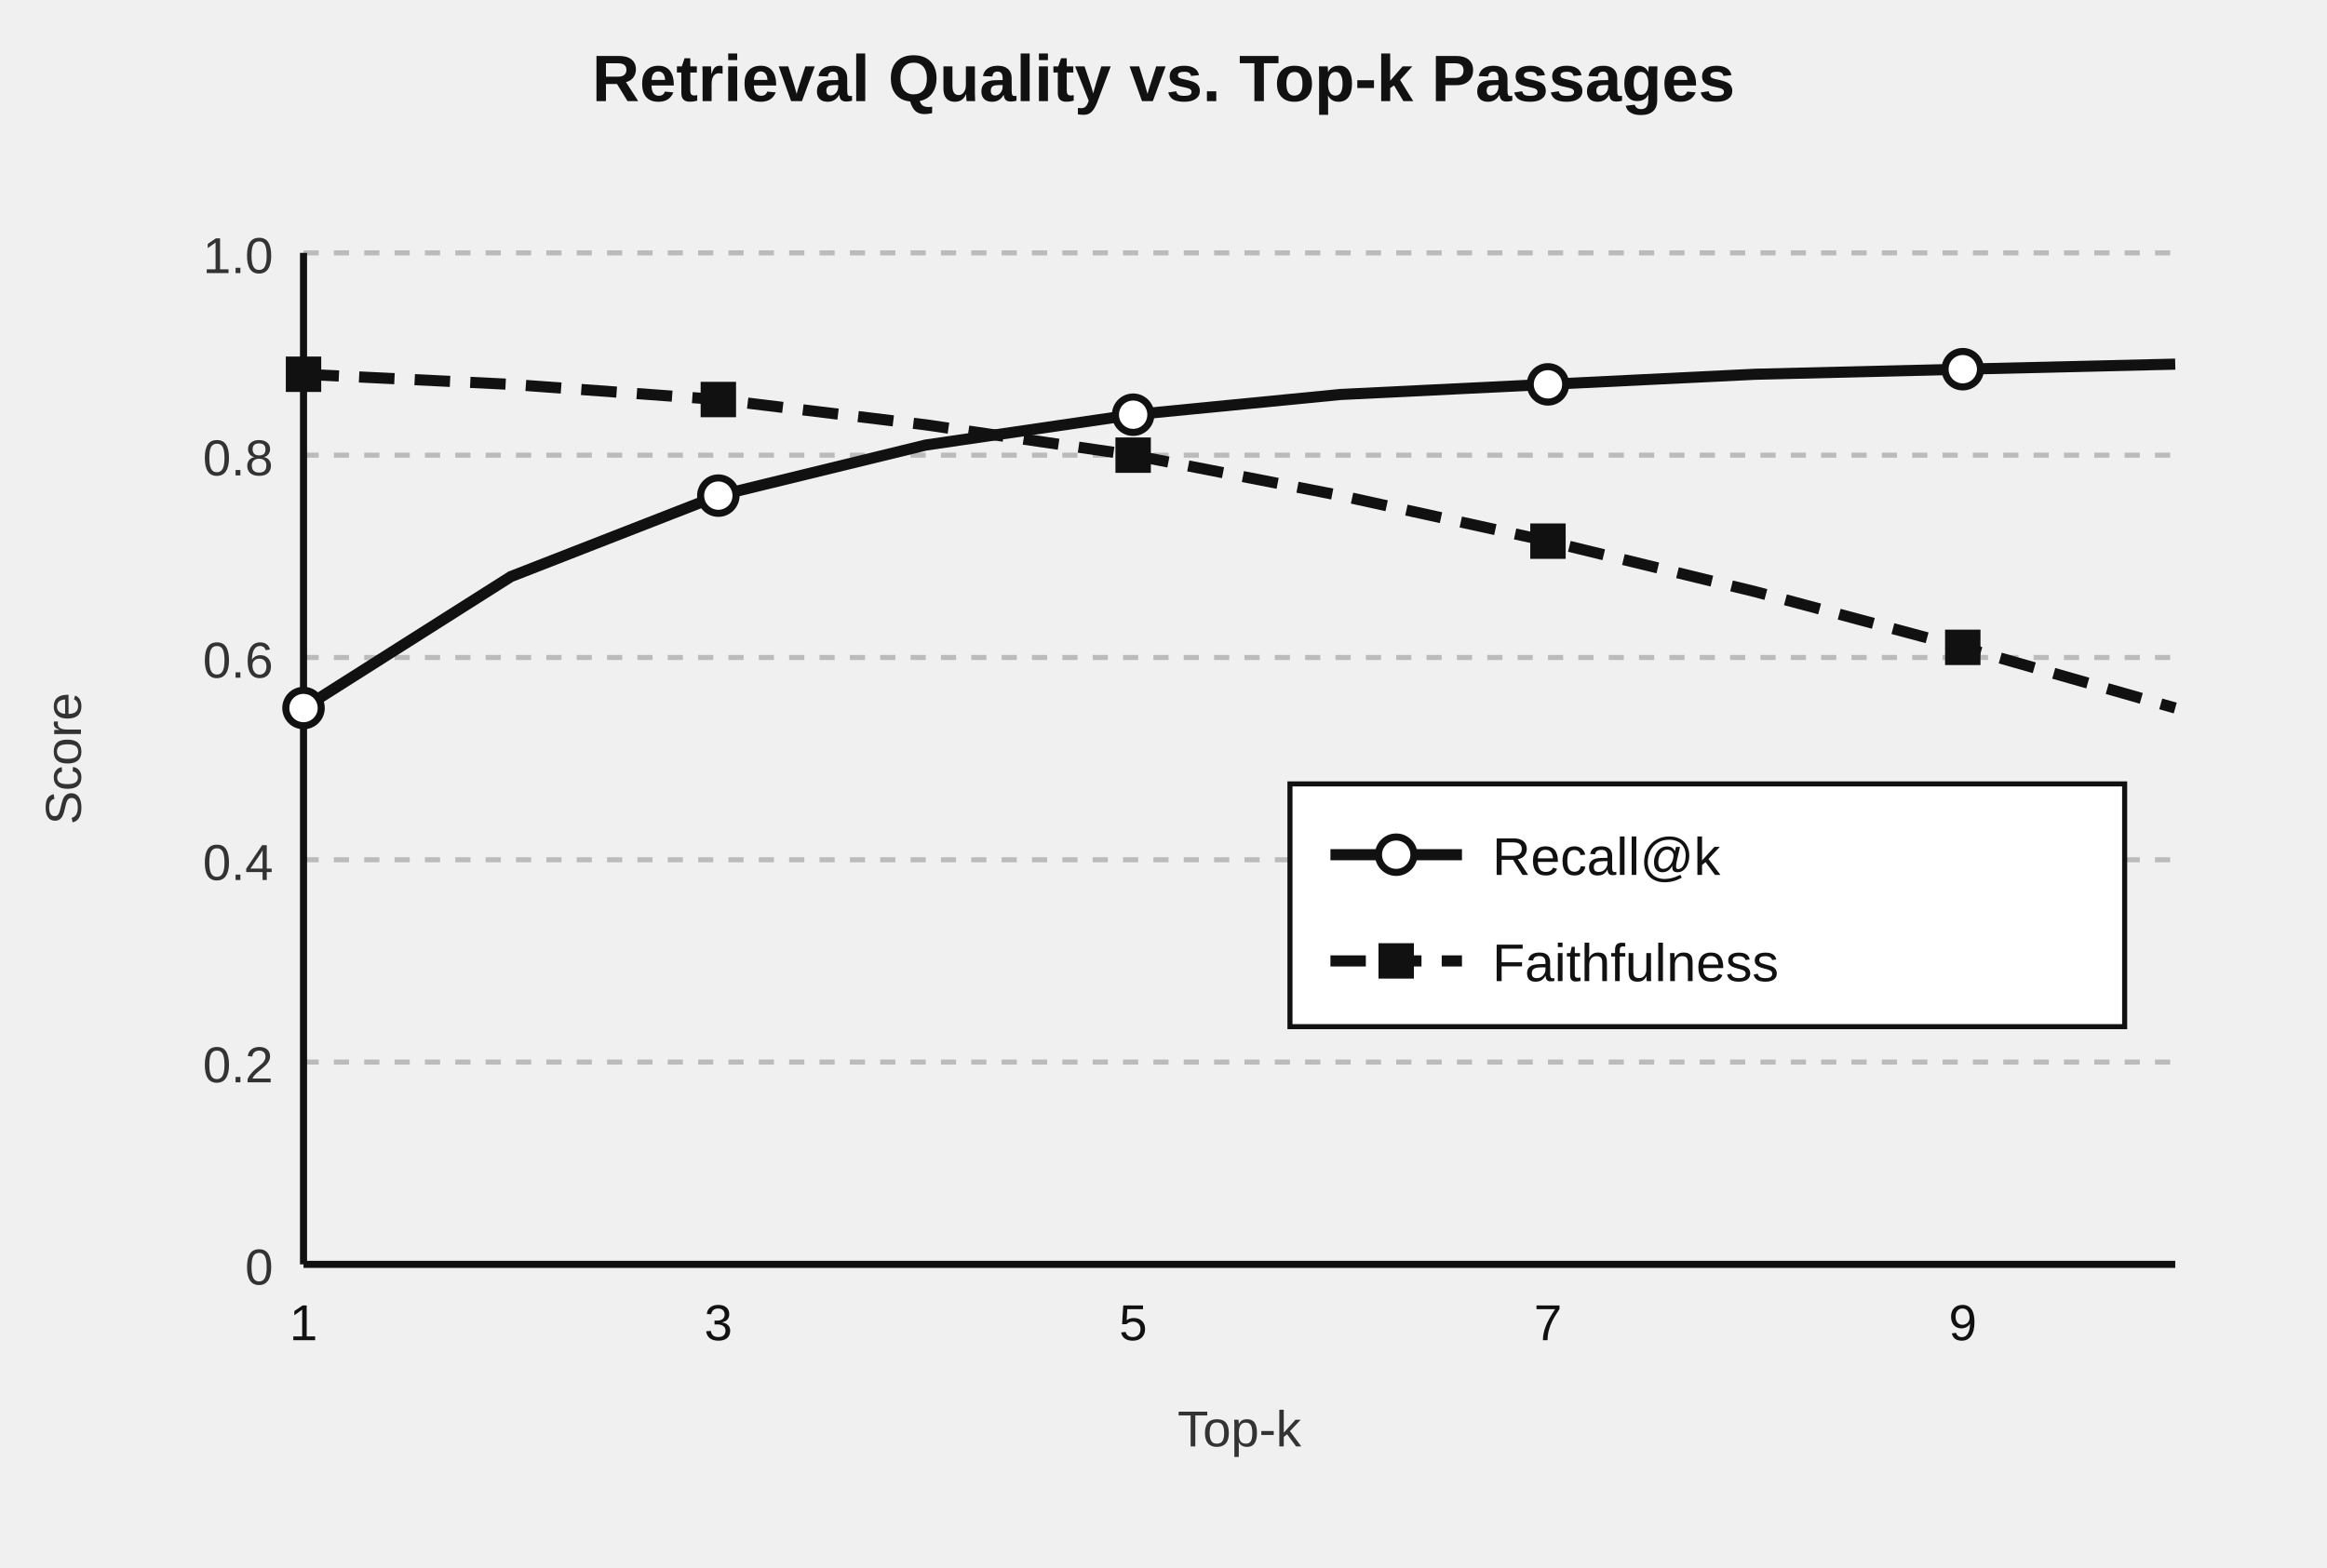
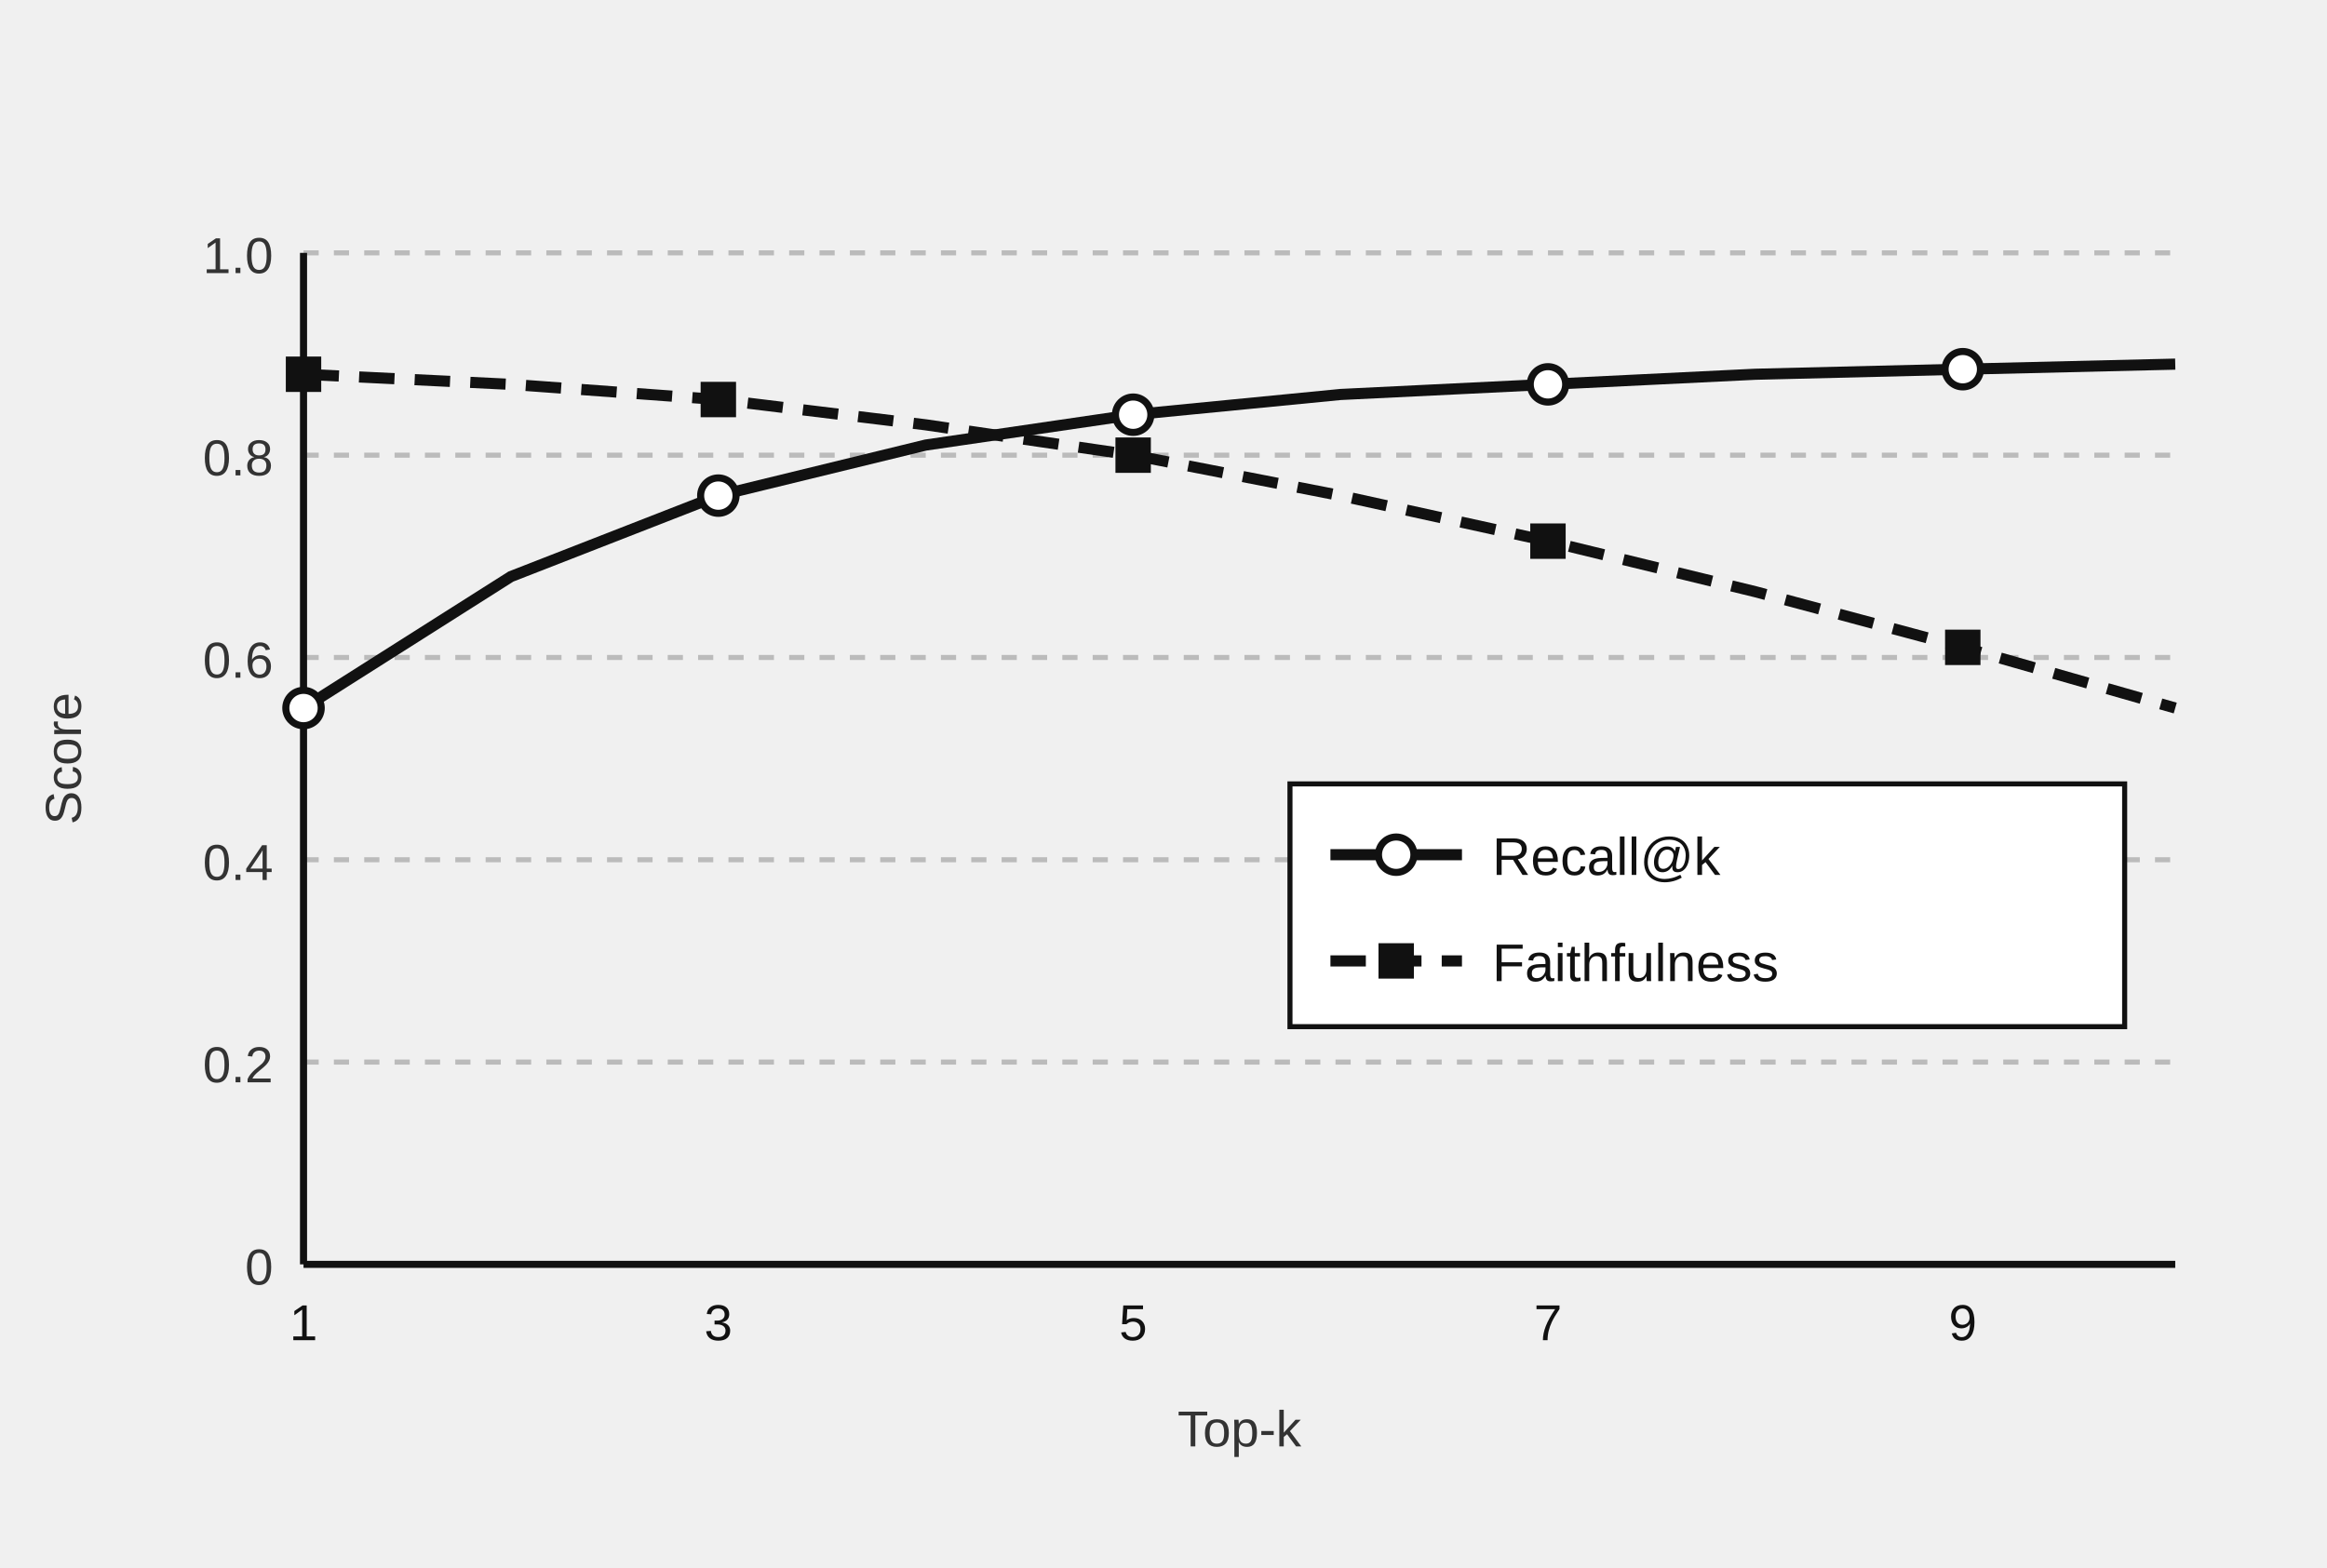
<svg xmlns="http://www.w3.org/2000/svg" width="460" height="310" viewBox="0 0 460 310" font-family="'Segoe UI',Arial,sans-serif">
  <style>
    .ax{stroke:#111;stroke-width:1.4}.gl{stroke:#bbb;stroke-width:1;stroke-dasharray:3 3}
    .lbl{font-size:10px;fill:#111}.ttl{font-size:13px;font-weight:700;fill:#111}
    .yl{font-size:10px;fill:#333}.leg{font-size:10.5px;fill:#111}
  </style>
-   <text x="230" y="20" text-anchor="middle" class="ttl">Retrieval Quality vs. Top-k Passages</text>
  <g>
    <line class="gl" x1="60" y1="250" x2="430" y2="250" />
    <line class="gl" x1="60" y1="210" x2="430" y2="210" />
    <text class="yl" x="54" y="214" text-anchor="end">0.2</text>
    <line class="gl" x1="60" y1="170" x2="430" y2="170" />
    <text class="yl" x="54" y="174" text-anchor="end">0.4</text>
    <line class="gl" x1="60" y1="130" x2="430" y2="130" />
    <text class="yl" x="54" y="134" text-anchor="end">0.6</text>
    <line class="gl" x1="60" y1="90" x2="430" y2="90" />
    <text class="yl" x="54" y="94" text-anchor="end">0.8</text>
    <line class="gl" x1="60" y1="50" x2="430" y2="50" />
    <text class="yl" x="54" y="54" text-anchor="end">1.0</text>
    <text class="yl" x="54" y="254" text-anchor="end">0</text>
    <line class="ax" x1="60" y1="50" x2="60" y2="250" />
    <line class="ax" x1="60" y1="250" x2="430" y2="250" />
  </g>
  <g class="lbl">
    <text x="60" y="265" text-anchor="middle">1</text>
    <text x="142" y="265" text-anchor="middle">3</text>
    <text x="224" y="265" text-anchor="middle">5</text>
    <text x="306" y="265" text-anchor="middle">7</text>
    <text x="388" y="265" text-anchor="middle">9</text>
  </g>
  <text x="245" y="286" text-anchor="middle" class="yl">Top-k</text>
  <text x="16" y="150" transform="rotate(-90 16,150)" text-anchor="middle" class="yl">Score</text>
  <polyline fill="none" stroke="#111" stroke-width="2.2" points="60,140 101,114 142,98 183,88 224,82 265,78 306,76 347,74 388,73 430,72" />
  <g fill="#fff" stroke="#111" stroke-width="1.4">
    <circle cx="60" cy="140" r="3.5" />
    <circle cx="142" cy="98" r="3.5" />
    <circle cx="224" cy="82" r="3.5" />
    <circle cx="306" cy="76" r="3.5" />
    <circle cx="388" cy="73" r="3.5" />
  </g>
  <polyline fill="none" stroke="#111" stroke-width="2.2" stroke-dasharray="7 4" points="60,74 101,76 142,79 183,84 224,90 265,98 306,107 347,117 388,128 430,140" />
  <g fill="#111">
    <rect x="56.5" y="70.5" width="7" height="7" />
    <rect x="138.5" y="75.5" width="7" height="7" />
    <rect x="220.5" y="86.5" width="7" height="7" />
    <rect x="302.5" y="103.5" width="7" height="7" />
    <rect x="384.5" y="124.5" width="7" height="7" />
  </g>
  <rect x="255" y="155" width="165" height="48" fill="#fff" stroke="#111" />
  <line x1="263" y1="169" x2="289" y2="169" stroke="#111" stroke-width="2.2" />
  <circle cx="276" cy="169" r="3.5" fill="#fff" stroke="#111" stroke-width="1.4" />
  <text class="leg" x="295" y="173">Recall@k</text>
  <line x1="263" y1="190" x2="289" y2="190" stroke="#111" stroke-width="2.2" stroke-dasharray="7 4" />
  <rect x="272.5" y="186.5" width="7" height="7" fill="#111" />
  <text class="leg" x="295" y="194">Faithfulness</text>
</svg>
